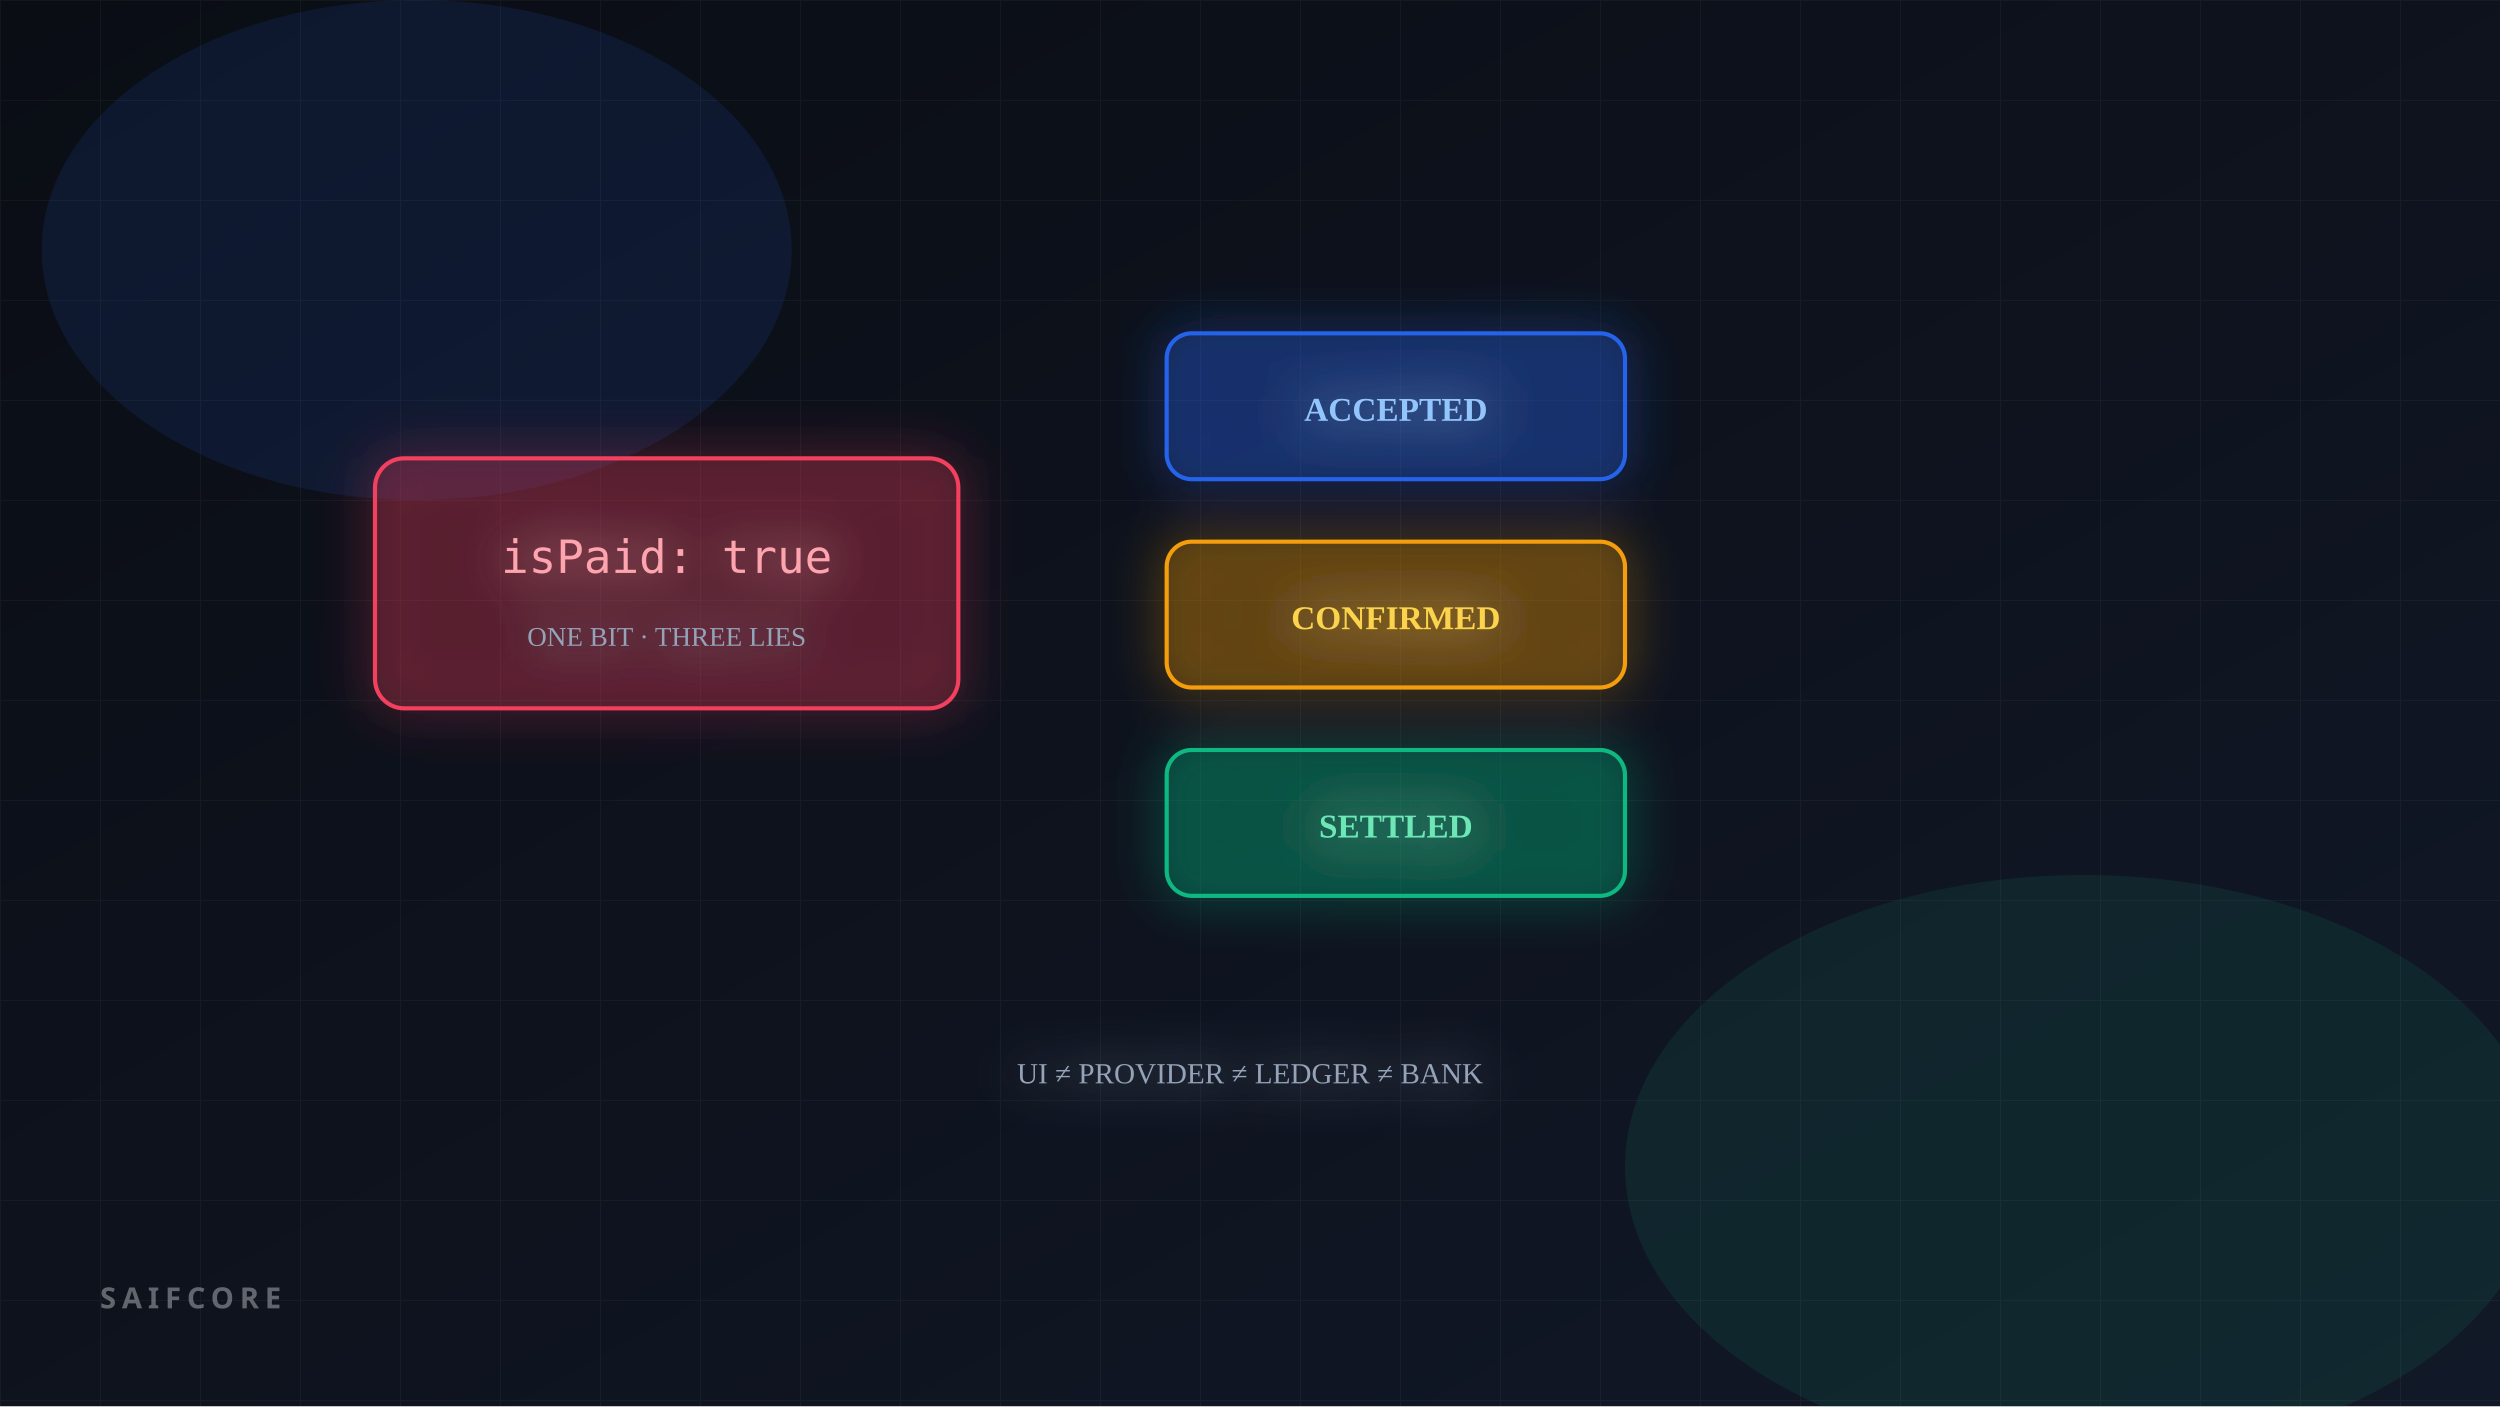
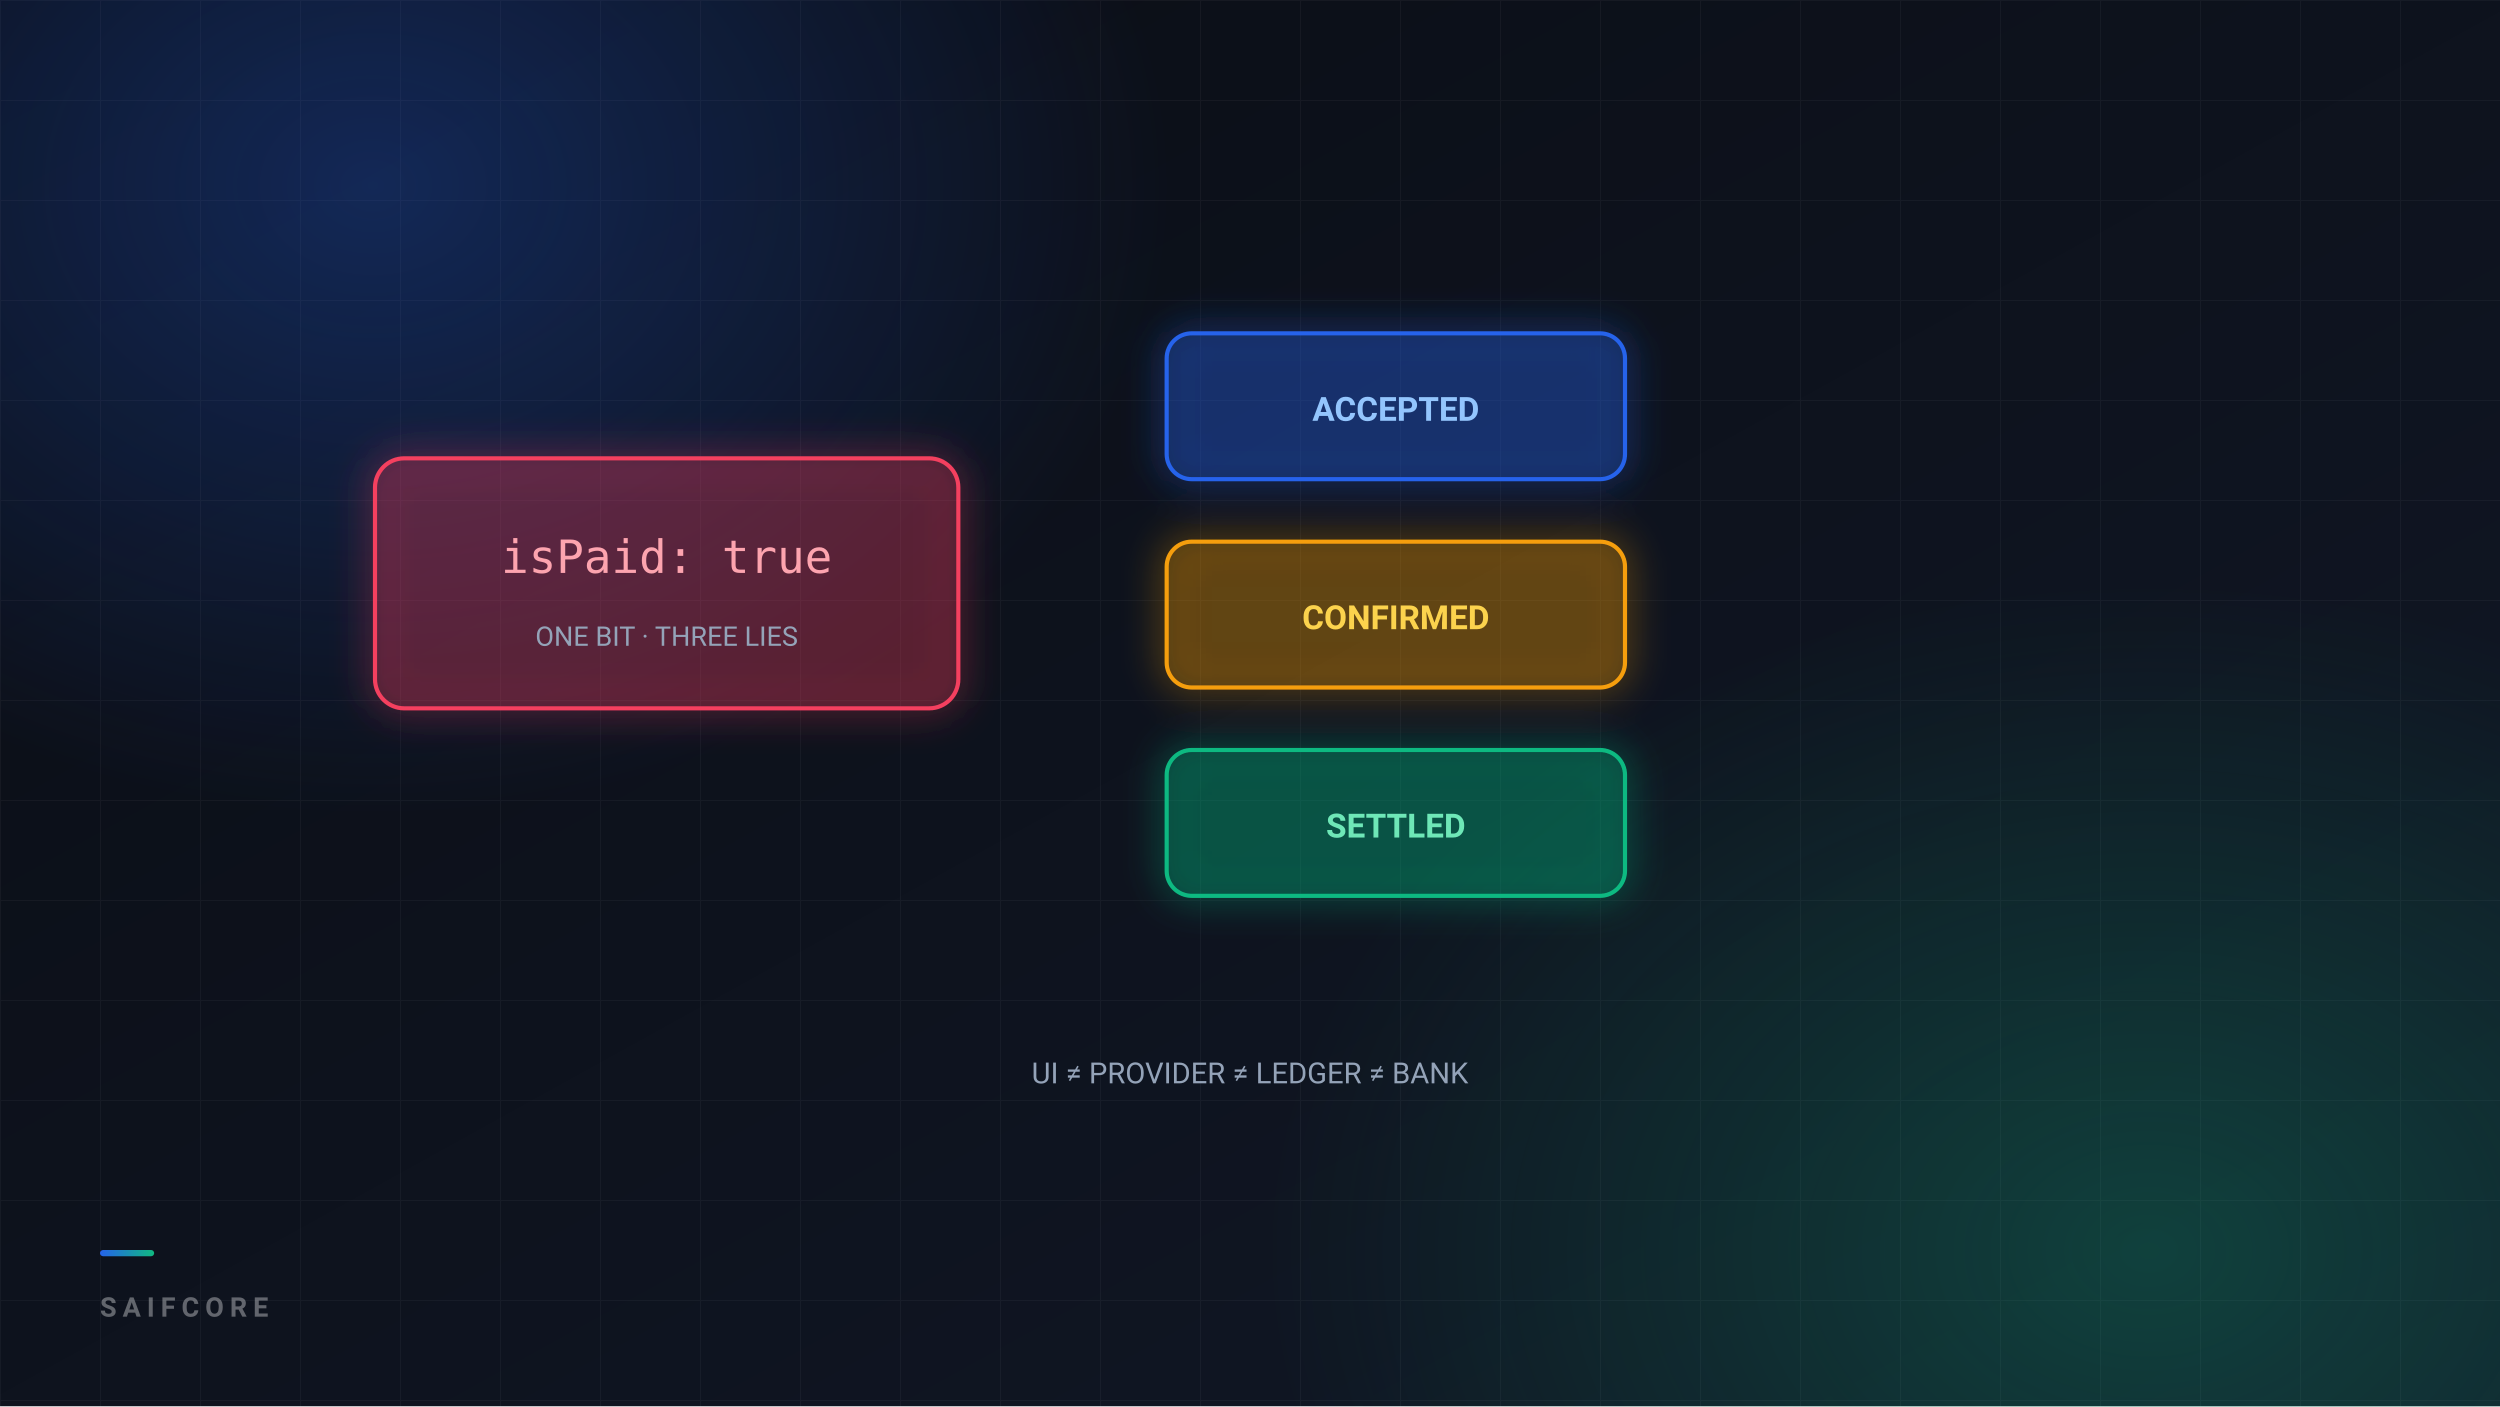
- <svg xmlns="http://www.w3.org/2000/svg" viewBox="0 0 1200 675" role="img" aria-hidden="true">
+ <svg xmlns="http://www.w3.org/2000/svg" viewBox="0 0 1200 675" role="img" aria-hidden="true" font-family="ui-sans-serif,system-ui,-apple-system,Segoe UI,Roboto,sans-serif">
  <defs>
    <linearGradient id="bg" x1="0%" y1="0%" x2="100%" y2="100%">
      <stop offset="0%" stop-color="#0a0d14" />
      <stop offset="100%" stop-color="#111827" />
    </linearGradient>
    <linearGradient id="brand" x1="0%" y1="0%" x2="100%" y2="0%">
      <stop offset="0%" stop-color="#2563eb" />
      <stop offset="100%" stop-color="#10b981" />
    </linearGradient>
+     <radialGradient id="haloBlue">
+       <stop offset="0%" stop-color="#2563eb" stop-opacity="0.3" />
+       <stop offset="100%" stop-color="#2563eb" stop-opacity="0" />
+     </radialGradient>
+     <radialGradient id="haloGreen">
+       <stop offset="0%" stop-color="#10b981" stop-opacity="0.26" />
+       <stop offset="100%" stop-color="#10b981" stop-opacity="0" />
+     </radialGradient>
    <pattern id="grid" width="48" height="48" patternUnits="userSpaceOnUse">
      <path d="M48 0H0V48" fill="none" stroke="rgba(255,255,255,0.04)" stroke-width="1" />
    </pattern>
    <filter id="glow" x="-50%" y="-50%" width="200%" height="200%">
-       <feGaussianBlur stdDeviation="12" result="b" />
+       <feGaussianBlur stdDeviation="9" result="b" />
      <feMerge>
        <feMergeNode in="b" />
        <feMergeNode in="SourceGraphic" />
      </feMerge>
    </filter>
  </defs>
  <rect width="1200" height="675" fill="url(#bg)" />
  <rect width="1200" height="675" fill="url(#grid)" />
-   <ellipse cx="200" cy="120" rx="180" ry="120" fill="#2563eb" opacity="0.12" />
-   <ellipse cx="1000" cy="560" rx="220" ry="140" fill="#10b981" opacity="0.1" />
+   <ellipse cx="180" cy="90" rx="380" ry="300" fill="url(#haloBlue)" />
+   <ellipse cx="1030" cy="600" rx="420" ry="320" fill="url(#haloGreen)" />
  <g filter="url(#glow)">
    <rect x="180" y="220" width="280" height="120" rx="14" fill="rgba(244,63,94,0.18)" stroke="#f43f5e" stroke-width="2" />
+     <path d="M480 280 H560" stroke="url(#brand)" stroke-width="3" />
+     <rect x="560" y="160" width="220" height="70" rx="12" fill="rgba(37,99,235,0.22)" stroke="#2563eb" stroke-width="2" />
+     <rect x="560" y="260" width="220" height="70" rx="12" fill="rgba(245,158,11,0.2)" stroke="#f59e0b" stroke-width="2" />
+     <rect x="560" y="360" width="220" height="70" rx="12" fill="rgba(16,185,129,0.22)" stroke="#10b981" stroke-width="2" />
+   </g>
+   <g>
    <text x="320" y="275" text-anchor="middle" fill="#fda4af" font-family="ui-monospace,monospace" font-size="22">isPaid: true</text>
    <text x="320" y="310" text-anchor="middle" fill="#94a3b8" font-size="13">ONE BIT · THREE LIES</text>
-     <path d="M480 280 H560" stroke="url(#brand)" stroke-width="3" />
-     <rect x="560" y="160" width="220" height="70" rx="12" fill="rgba(37,99,235,0.22)" stroke="#2563eb" stroke-width="2" />
    <text x="670" y="202" text-anchor="middle" fill="#93c5fd" font-size="16" font-weight="700">ACCEPTED</text>
-     <rect x="560" y="260" width="220" height="70" rx="12" fill="rgba(245,158,11,0.2)" stroke="#f59e0b" stroke-width="2" />
    <text x="670" y="302" text-anchor="middle" fill="#fcd34d" font-size="16" font-weight="700">CONFIRMED</text>
-     <rect x="560" y="360" width="220" height="70" rx="12" fill="rgba(16,185,129,0.22)" stroke="#10b981" stroke-width="2" />
    <text x="670" y="402" text-anchor="middle" fill="#6ee7b7" font-size="16" font-weight="700">SETTLED</text>
    <text x="600" y="520" text-anchor="middle" fill="#94a3b8" font-size="14">UI ≠ PROVIDER ≠ LEDGER ≠ BANK</text>
  </g>
-   <text x="48" y="628" fill="rgba(255,255,255,0.35)" font-family="ui-sans-serif,system-ui,sans-serif" font-size="14" font-weight="600" letter-spacing="0.2em">SAIFCORE</text>
+   <rect x="48" y="600" width="26" height="3" rx="1.5" fill="url(#brand)" />
+   <text x="48" y="632" fill="rgba(255,255,255,0.35)" font-size="13" font-weight="700" letter-spacing="0.22em">SAIFCORE</text>
</svg>
